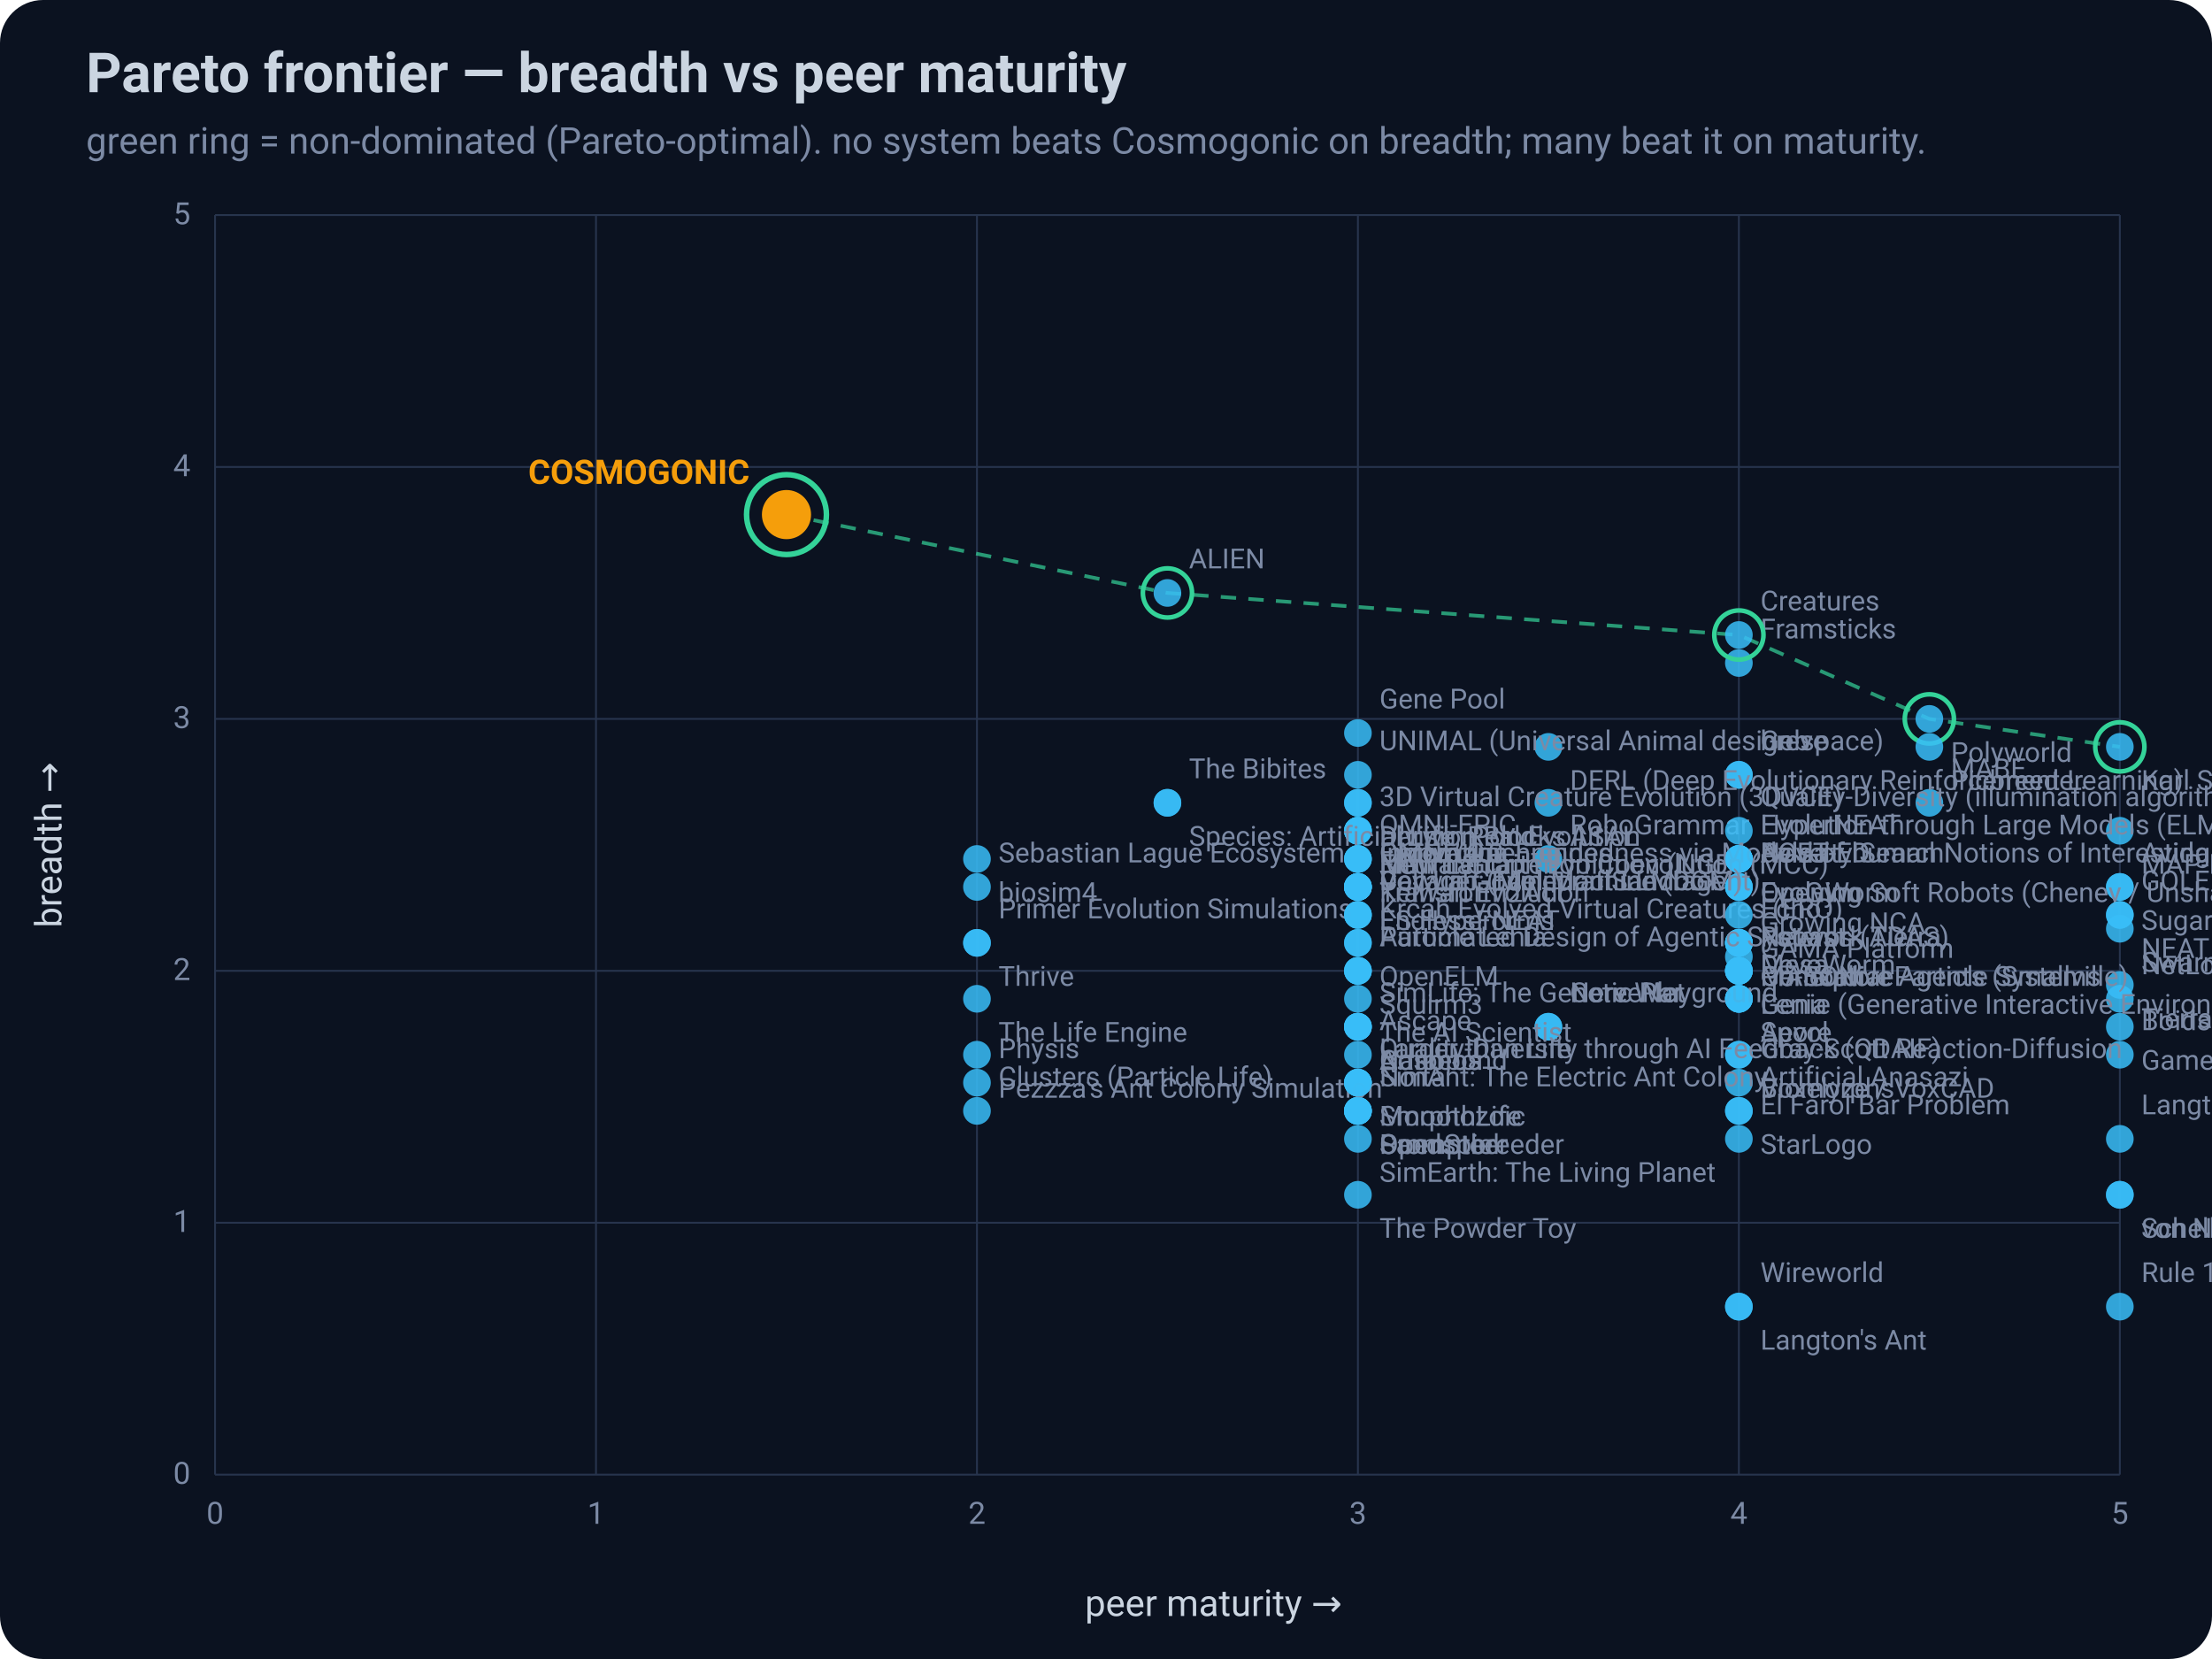
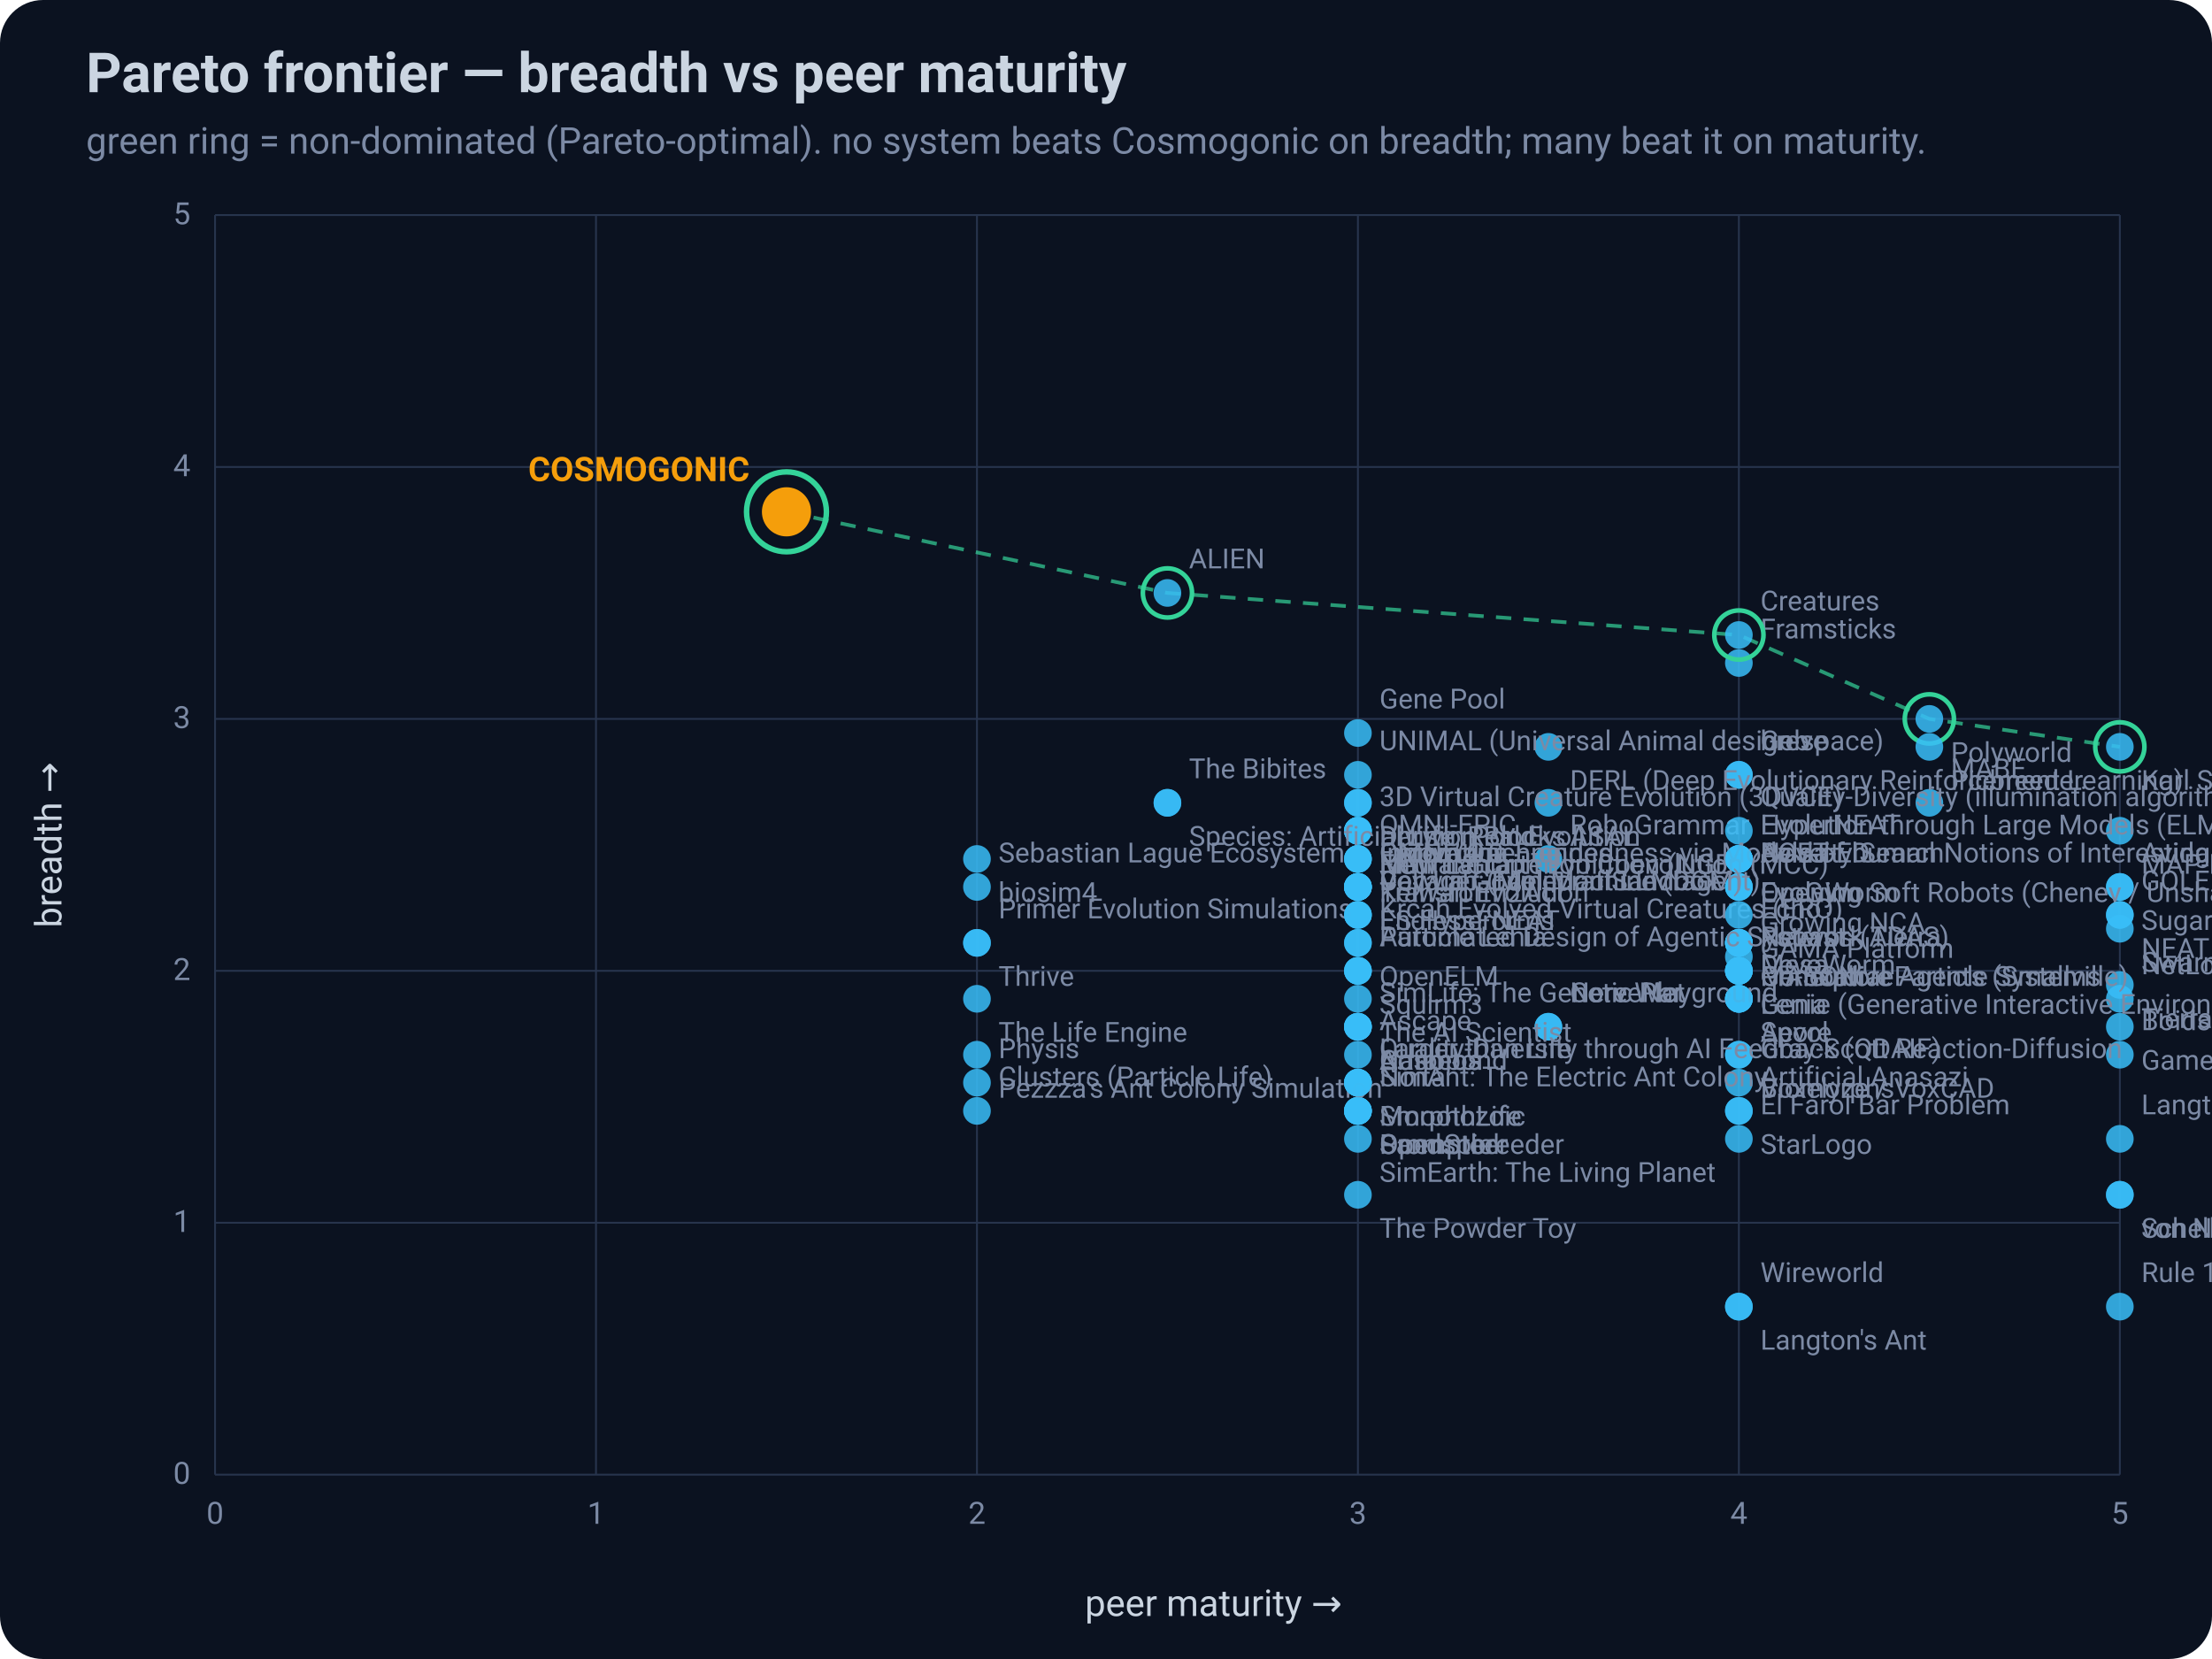
<svg xmlns="http://www.w3.org/2000/svg" viewBox="0 0 720 540" font-family="ui-sans-serif,system-ui,Segoe UI,Roboto,sans-serif" role="img" aria-label="Pareto frontier">
  <rect width="720" height="540" rx="14" fill="#0b1220" />
  <text x="28" y="30" fill="#cbd5e1" font-size="18" font-weight="700">Pareto frontier — breadth vs peer maturity</text>
  <text x="28" y="50" fill="#7c8aa5" font-size="12">green ring = non-dominated (Pareto-optimal). no system beats Cosmogonic on breadth; many beat it on maturity.</text>
  <line x1="70" y1="70" x2="70" y2="480" stroke="#27344d" stroke-width="0.6" />
  <line x1="70" y1="480" x2="690" y2="480" stroke="#27344d" stroke-width="0.6" />
  <text x="70" y="496" fill="#7c8aa5" font-size="10" text-anchor="middle">0</text>
  <text x="62" y="483" fill="#7c8aa5" font-size="10" text-anchor="end">0</text>
  <line x1="194" y1="70" x2="194" y2="480" stroke="#27344d" stroke-width="0.6" />
  <line x1="70" y1="398" x2="690" y2="398" stroke="#27344d" stroke-width="0.6" />
  <text x="194" y="496" fill="#7c8aa5" font-size="10" text-anchor="middle">1</text>
  <text x="62" y="401" fill="#7c8aa5" font-size="10" text-anchor="end">1</text>
  <line x1="318" y1="70" x2="318" y2="480" stroke="#27344d" stroke-width="0.6" />
  <line x1="70" y1="316" x2="690" y2="316" stroke="#27344d" stroke-width="0.6" />
  <text x="318" y="496" fill="#7c8aa5" font-size="10" text-anchor="middle">2</text>
  <text x="62" y="319" fill="#7c8aa5" font-size="10" text-anchor="end">2</text>
  <line x1="442" y1="70" x2="442" y2="480" stroke="#27344d" stroke-width="0.6" />
  <line x1="70" y1="234" x2="690" y2="234" stroke="#27344d" stroke-width="0.6" />
  <text x="442" y="496" fill="#7c8aa5" font-size="10" text-anchor="middle">3</text>
  <text x="62" y="237" fill="#7c8aa5" font-size="10" text-anchor="end">3</text>
  <line x1="566" y1="70" x2="566" y2="480" stroke="#27344d" stroke-width="0.6" />
  <line x1="70" y1="152" x2="690" y2="152" stroke="#27344d" stroke-width="0.6" />
  <text x="566" y="496" fill="#7c8aa5" font-size="10" text-anchor="middle">4</text>
  <text x="62" y="155" fill="#7c8aa5" font-size="10" text-anchor="end">4</text>
  <line x1="690" y1="70" x2="690" y2="480" stroke="#27344d" stroke-width="0.6" />
  <line x1="70" y1="70" x2="690" y2="70" stroke="#27344d" stroke-width="0.6" />
  <text x="690" y="496" fill="#7c8aa5" font-size="10" text-anchor="middle">5</text>
  <text x="62" y="73" fill="#7c8aa5" font-size="10" text-anchor="end">5</text>
  <text x="395" y="526" fill="#cbd5e1" font-size="12" text-anchor="middle">peer maturity →</text>
  <text x="20" y="275" fill="#cbd5e1" font-size="12" text-anchor="middle" transform="rotate(-90 20 275)">breadth →</text>
-   <polyline points="256,167.498 380,193 566,206.694 628,234 690,243.102" fill="none" stroke="#34d399" stroke-width="1.2" stroke-dasharray="5 4" opacity="0.7" />
-   <circle cx="256" cy="167.498" r="8" fill="#f59e0b" />
-   <circle cx="256" cy="167.498" r="13" fill="none" stroke="#34d399" stroke-width="1.8" />
-   <text x="244" y="157.498" fill="#f59e0b" font-size="11" font-weight="700" text-anchor="end">COSMOGONIC</text>
+   <polyline points="256,166.596 380,193 566,206.694 628,234 690,243.102" fill="none" stroke="#34d399" stroke-width="1.2" stroke-dasharray="5 4" opacity="0.7" />
+   <circle cx="256" cy="166.596" r="8" fill="#f59e0b" />
+   <circle cx="256" cy="166.596" r="13" fill="none" stroke="#34d399" stroke-width="1.8" />
+   <text x="244" y="156.596" fill="#f59e0b" font-size="11" font-weight="700" text-anchor="end">COSMOGONIC</text>
  <circle cx="690" cy="334.204" r="4.5" fill="#38bdf8" opacity="0.85" />
  <text x="697" y="348.204" fill="#7c8aa5" font-size="9">Game of Life</text>
  <circle cx="690" cy="343.306" r="4.5" fill="#38bdf8" opacity="0.85" />
  <text x="697" y="335.306" fill="#7c8aa5" font-size="9">Boids</text>
  <circle cx="566" cy="343.306" r="4.5" fill="#38bdf8" opacity="0.85" />
  <text x="573" y="357.306" fill="#7c8aa5" font-size="9">Biomorphs</text>
  <circle cx="504" cy="334.204" r="4.5" fill="#38bdf8" opacity="0.85" />
  <text x="511" y="326.204" fill="#7c8aa5" font-size="9">Core War</text>
  <circle cx="690" cy="320.592" r="4.5" fill="#38bdf8" opacity="0.85" />
  <text x="697" y="334.592" fill="#7c8aa5" font-size="9">Tierra</text>
  <circle cx="690" cy="288.694" r="4.5" fill="#38bdf8" opacity="0.85" />
  <text x="697" y="280.694" fill="#7c8aa5" font-size="9">Avida</text>
  <circle cx="628" cy="234" r="4.5" fill="#38bdf8" opacity="0.85" />
  <circle cx="628" cy="234" r="8" fill="none" stroke="#34d399" stroke-width="1.5" />
  <text x="635" y="248" fill="#7c8aa5" font-size="9">Polyworld</text>
  <circle cx="566" cy="215.796" r="4.5" fill="#38bdf8" opacity="0.85" />
  <text x="573" y="207.796" fill="#7c8aa5" font-size="9">Framsticks</text>
  <circle cx="690" cy="243.102" r="4.5" fill="#38bdf8" opacity="0.85" />
  <circle cx="690" cy="243.102" r="8" fill="none" stroke="#34d399" stroke-width="1.5" />
  <text x="697" y="257.102" fill="#7c8aa5" font-size="9">Karl Sims VC</text>
  <circle cx="566" cy="206.694" r="4.5" fill="#38bdf8" opacity="0.85" />
  <circle cx="566" cy="206.694" r="8" fill="none" stroke="#34d399" stroke-width="1.5" />
  <text x="573" y="198.694" fill="#7c8aa5" font-size="9">Creatures</text>
  <circle cx="442" cy="261.306" r="4.5" fill="#38bdf8" opacity="0.85" />
  <text x="449" y="275.306" fill="#7c8aa5" font-size="9">Darwin Pond</text>
  <circle cx="442" cy="238.592" r="4.5" fill="#38bdf8" opacity="0.85" />
  <text x="449" y="230.592" fill="#7c8aa5" font-size="9">Gene Pool</text>
  <circle cx="690" cy="288.694" r="4.5" fill="#38bdf8" opacity="0.85" />
  <text x="697" y="302.694" fill="#7c8aa5" font-size="9">Sugarscape</text>
  <circle cx="566" cy="306.898" r="4.5" fill="#38bdf8" opacity="0.85" />
  <text x="573" y="298.898" fill="#7c8aa5" font-size="9">Echo</text>
  <circle cx="690" cy="302.306" r="4.5" fill="#38bdf8" opacity="0.85" />
  <text x="697" y="316.306" fill="#7c8aa5" font-size="9">Swarm</text>
  <circle cx="566" cy="252.204" r="4.5" fill="#38bdf8" opacity="0.85" />
  <text x="573" y="244.204" fill="#7c8aa5" font-size="9">breve</text>
  <circle cx="628" cy="243.102" r="4.5" fill="#38bdf8" opacity="0.85" />
  <text x="635" y="257.102" fill="#7c8aa5" font-size="9">Picbreeder</text>
  <circle cx="628" cy="261.306" r="4.5" fill="#38bdf8" opacity="0.85" />
  <text x="635" y="253.306" fill="#7c8aa5" font-size="9">MABE</text>
  <circle cx="566" cy="316" r="4.5" fill="#38bdf8" opacity="0.85" />
  <text x="573" y="330" fill="#7c8aa5" font-size="9">Lenia</text>
  <circle cx="566" cy="311.408" r="4.5" fill="#38bdf8" opacity="0.85" />
  <text x="573" y="303.408" fill="#7c8aa5" font-size="9">Growing NCA</text>
  <circle cx="566" cy="279.592" r="4.5" fill="#38bdf8" opacity="0.85" />
  <text x="573" y="293.592" fill="#7c8aa5" font-size="9">OpenWorm</text>
  <circle cx="566" cy="288.694" r="4.5" fill="#38bdf8" opacity="0.85" />
  <text x="573" y="280.694" fill="#7c8aa5" font-size="9">POET</text>
  <circle cx="566" cy="279.592" r="4.5" fill="#38bdf8" opacity="0.85" />
  <text x="573" y="293.592" fill="#7c8aa5" font-size="9">EvoGym</text>
  <circle cx="380" cy="193" r="4.5" fill="#38bdf8" opacity="0.85" />
  <circle cx="380" cy="193" r="8" fill="none" stroke="#34d399" stroke-width="1.5" />
  <text x="387" y="185" fill="#7c8aa5" font-size="9">ALIEN</text>
  <circle cx="504" cy="261.306" r="4.5" fill="#38bdf8" opacity="0.85" />
  <text x="511" y="275.306" fill="#7c8aa5" font-size="9">ASAL</text>
  <circle cx="566" cy="425.306" r="4.5" fill="#38bdf8" opacity="0.85" />
  <text x="573" y="417.306" fill="#7c8aa5" font-size="9">Wireworld</text>
  <circle cx="566" cy="425.306" r="4.5" fill="#38bdf8" opacity="0.85" />
  <text x="573" y="439.306" fill="#7c8aa5" font-size="9">Langton's Ant</text>
  <circle cx="690" cy="370.694" r="4.5" fill="#38bdf8" opacity="0.85" />
  <text x="697" y="362.694" fill="#7c8aa5" font-size="9">Langton's Loops</text>
  <circle cx="690" cy="388.898" r="4.5" fill="#38bdf8" opacity="0.85" />
  <text x="697" y="402.898" fill="#7c8aa5" font-size="9">von Neumann Universal Constructor</text>
  <circle cx="690" cy="425.306" r="4.5" fill="#38bdf8" opacity="0.85" />
  <text x="697" y="417.306" fill="#7c8aa5" font-size="9">Rule 110</text>
  <circle cx="442" cy="352.408" r="4.5" fill="#38bdf8" opacity="0.85" />
  <text x="449" y="366.408" fill="#7c8aa5" font-size="9">SmoothLife</text>
  <circle cx="442" cy="352.408" r="4.5" fill="#38bdf8" opacity="0.85" />
  <text x="449" y="344.408" fill="#7c8aa5" font-size="9">Larger than Life</text>
  <circle cx="442" cy="270.408" r="4.5" fill="#38bdf8" opacity="0.85" />
  <text x="449" y="284.408" fill="#7c8aa5" font-size="9">Flow Lenia</text>
  <circle cx="442" cy="316" r="4.5" fill="#38bdf8" opacity="0.85" />
  <text x="449" y="308" fill="#7c8aa5" font-size="9">Particle Lenia</text>
  <circle cx="566" cy="306.898" r="4.5" fill="#38bdf8" opacity="0.85" />
  <text x="573" y="320.898" fill="#7c8aa5" font-size="9">Primordial Particle Systems</text>
  <circle cx="566" cy="352.408" r="4.5" fill="#38bdf8" opacity="0.85" />
  <text x="573" y="344.408" fill="#7c8aa5" font-size="9">Gray-Scott Reaction-Diffusion</text>
  <circle cx="566" cy="325.102" r="4.5" fill="#38bdf8" opacity="0.85" />
  <text x="573" y="339.102" fill="#7c8aa5" font-size="9">Aevol</text>
  <circle cx="566" cy="288.694" r="4.5" fill="#38bdf8" opacity="0.85" />
  <text x="573" y="280.694" fill="#7c8aa5" font-size="9">Avida-ED</text>
  <circle cx="442" cy="334.204" r="4.5" fill="#38bdf8" opacity="0.85" />
  <text x="449" y="348.204" fill="#7c8aa5" font-size="9">Nanopond</text>
  <circle cx="318" cy="352.408" r="4.5" fill="#38bdf8" opacity="0.85" />
  <text x="325" y="344.408" fill="#7c8aa5" font-size="9">Physis</text>
  <circle cx="442" cy="334.204" r="4.5" fill="#38bdf8" opacity="0.85" />
  <text x="449" y="348.204" fill="#7c8aa5" font-size="9">Cosmos</text>
  <circle cx="566" cy="252.204" r="4.5" fill="#38bdf8" opacity="0.85" />
  <text x="573" y="244.204" fill="#7c8aa5" font-size="9">Geb</text>
  <circle cx="442" cy="334.204" r="4.5" fill="#38bdf8" opacity="0.85" />
  <text x="449" y="348.204" fill="#7c8aa5" font-size="9">Amoeba</text>
  <circle cx="442" cy="288.694" r="4.5" fill="#38bdf8" opacity="0.85" />
  <text x="449" y="280.694" fill="#7c8aa5" font-size="9">Evolve 4.0</text>
  <circle cx="442" cy="316" r="4.5" fill="#38bdf8" opacity="0.85" />
  <text x="449" y="330" fill="#7c8aa5" font-size="9">Squirm3</text>
  <circle cx="566" cy="316" r="4.5" fill="#38bdf8" opacity="0.85" />
  <text x="573" y="308" fill="#7c8aa5" font-size="9">Network Tierra</text>
  <circle cx="318" cy="279.592" r="4.5" fill="#38bdf8" opacity="0.85" />
  <text x="325" y="293.592" fill="#7c8aa5" font-size="9">biosim4</text>
  <circle cx="690" cy="297.796" r="4.5" fill="#38bdf8" opacity="0.85" />
  <text x="697" y="289.796" fill="#7c8aa5" font-size="9">GOLEM (Genetically Organized Lifelike Electro Mechanics)</text>
  <circle cx="566" cy="343.306" r="4.5" fill="#38bdf8" opacity="0.85" />
  <text x="573" y="357.306" fill="#7c8aa5" font-size="9">Voxelyze / VoxCAD</text>
  <circle cx="442" cy="270.408" r="4.5" fill="#38bdf8" opacity="0.85" />
  <text x="449" y="262.408" fill="#7c8aa5" font-size="9">3D Virtual Creature Evolution (3DVCE)</text>
  <circle cx="504" cy="243.102" r="4.5" fill="#38bdf8" opacity="0.85" />
  <text x="511" y="257.102" fill="#7c8aa5" font-size="9">DERL (Deep Evolutionary Reinforcement Learning)</text>
  <circle cx="442" cy="252.204" r="4.5" fill="#38bdf8" opacity="0.85" />
  <text x="449" y="244.204" fill="#7c8aa5" font-size="9">UNIMAL (Universal Animal design space)</text>
  <circle cx="566" cy="279.592" r="4.5" fill="#38bdf8" opacity="0.85" />
  <text x="573" y="293.592" fill="#7c8aa5" font-size="9">Evolving Soft Robots (Cheney / Unshackling Evolution)</text>
  <circle cx="504" cy="279.592" r="4.5" fill="#38bdf8" opacity="0.85" />
  <text x="511" y="271.592" fill="#7c8aa5" font-size="9">RoboGrammar</text>
  <circle cx="442" cy="279.592" r="4.5" fill="#38bdf8" opacity="0.85" />
  <text x="449" y="293.592" fill="#7c8aa5" font-size="9">Transform2Act</text>
  <circle cx="504" cy="334.204" r="4.5" fill="#38bdf8" opacity="0.85" />
  <text x="511" y="326.204" fill="#7c8aa5" font-size="9">NerveNet</text>
  <circle cx="442" cy="270.408" r="4.5" fill="#38bdf8" opacity="0.85" />
  <text x="449" y="284.408" fill="#7c8aa5" font-size="9">Neural Graph Evolution (NGE)</text>
  <circle cx="442" cy="306.898" r="4.5" fill="#38bdf8" opacity="0.85" />
  <text x="449" y="298.898" fill="#7c8aa5" font-size="9">Krcah Evolved Virtual Creatures (ERO)</text>
  <circle cx="690" cy="297.796" r="4.5" fill="#38bdf8" opacity="0.85" />
  <text x="697" y="311.796" fill="#7c8aa5" font-size="9">NEAT (NeuroEvolution of Augmenting Topologies)</text>
  <circle cx="566" cy="279.592" r="4.5" fill="#38bdf8" opacity="0.85" />
  <text x="573" y="271.592" fill="#7c8aa5" font-size="9">HyperNEAT</text>
  <circle cx="442" cy="288.694" r="4.5" fill="#38bdf8" opacity="0.85" />
  <text x="449" y="302.694" fill="#7c8aa5" font-size="9">ES-HyperNEAT</text>
  <circle cx="566" cy="288.694" r="4.5" fill="#38bdf8" opacity="0.85" />
  <text x="573" y="280.694" fill="#7c8aa5" font-size="9">Novelty Search</text>
  <circle cx="690" cy="270.408" r="4.5" fill="#38bdf8" opacity="0.85" />
  <text x="697" y="284.408" fill="#7c8aa5" font-size="9">MAP-Elites</text>
  <circle cx="566" cy="270.408" r="4.5" fill="#38bdf8" opacity="0.85" />
  <text x="573" y="262.408" fill="#7c8aa5" font-size="9">Quality-Diversity (illumination algorithms)</text>
  <circle cx="566" cy="306.898" r="4.5" fill="#38bdf8" opacity="0.85" />
  <text x="573" y="320.898" fill="#7c8aa5" font-size="9">Go-Explore</text>
  <circle cx="442" cy="288.694" r="4.5" fill="#38bdf8" opacity="0.85" />
  <text x="449" y="280.694" fill="#7c8aa5" font-size="9">OMNI (Open-endedness via Models of human Notions of Interestingness)</text>
  <circle cx="442" cy="270.408" r="4.5" fill="#38bdf8" opacity="0.85" />
  <text x="449" y="284.408" fill="#7c8aa5" font-size="9">Minimal Criterion Coevolution (MCC)</text>
  <circle cx="442" cy="288.694" r="4.5" fill="#38bdf8" opacity="0.85" />
  <text x="449" y="280.694" fill="#7c8aa5" font-size="9">Innovation Engines</text>
  <circle cx="442" cy="288.694" r="4.5" fill="#38bdf8" opacity="0.85" />
  <text x="449" y="302.694" fill="#7c8aa5" font-size="9">EndlessForms</text>
  <circle cx="690" cy="325.102" r="4.5" fill="#38bdf8" opacity="0.85" />
  <text x="697" y="317.102" fill="#7c8aa5" font-size="9">NetLogo</text>
  <circle cx="566" cy="306.898" r="4.5" fill="#38bdf8" opacity="0.85" />
  <text x="573" y="320.898" fill="#7c8aa5" font-size="9">MASON</text>
  <circle cx="566" cy="316" r="4.5" fill="#38bdf8" opacity="0.85" />
  <text x="573" y="308" fill="#7c8aa5" font-size="9">Repast</text>
  <circle cx="566" cy="361.592" r="4.5" fill="#38bdf8" opacity="0.85" />
  <text x="573" y="375.592" fill="#7c8aa5" font-size="9">StarLogo</text>
  <circle cx="442" cy="343.306" r="4.5" fill="#38bdf8" opacity="0.85" />
  <text x="449" y="335.306" fill="#7c8aa5" font-size="9">Ascape</text>
  <circle cx="566" cy="297.796" r="4.5" fill="#38bdf8" opacity="0.85" />
  <text x="573" y="311.796" fill="#7c8aa5" font-size="9">GAMA Platform</text>
  <circle cx="566" cy="325.102" r="4.5" fill="#38bdf8" opacity="0.85" />
  <text x="573" y="317.102" fill="#7c8aa5" font-size="9">Mesa</text>
  <circle cx="442" cy="361.592" r="4.5" fill="#38bdf8" opacity="0.85" />
  <text x="449" y="375.592" fill="#7c8aa5" font-size="9">OpenSteer</text>
  <circle cx="566" cy="361.592" r="4.5" fill="#38bdf8" opacity="0.85" />
  <text x="573" y="353.592" fill="#7c8aa5" font-size="9">Artificial Anasazi</text>
  <circle cx="690" cy="388.898" r="4.5" fill="#38bdf8" opacity="0.85" />
  <text x="697" y="402.898" fill="#7c8aa5" font-size="9">Schelling Segregation Model</text>
  <circle cx="566" cy="370.694" r="4.5" fill="#38bdf8" opacity="0.85" />
  <text x="573" y="362.694" fill="#7c8aa5" font-size="9">El Farol Bar Problem</text>
  <circle cx="566" cy="325.102" r="4.5" fill="#38bdf8" opacity="0.85" />
  <text x="573" y="339.102" fill="#7c8aa5" font-size="9">Spore</text>
  <circle cx="442" cy="334.204" r="4.5" fill="#38bdf8" opacity="0.85" />
  <text x="449" y="326.204" fill="#7c8aa5" font-size="9">SimLife: The Genetic Playground</text>
  <circle cx="442" cy="370.694" r="4.5" fill="#38bdf8" opacity="0.85" />
  <text x="449" y="384.694" fill="#7c8aa5" font-size="9">SimEarth: The Living Planet</text>
  <circle cx="442" cy="361.592" r="4.5" fill="#38bdf8" opacity="0.85" />
  <text x="449" y="353.592" fill="#7c8aa5" font-size="9">SimAnt: The Electric Ant Colony</text>
  <circle cx="318" cy="306.898" r="4.5" fill="#38bdf8" opacity="0.85" />
  <text x="325" y="320.898" fill="#7c8aa5" font-size="9">Thrive</text>
  <circle cx="442" cy="297.796" r="4.5" fill="#38bdf8" opacity="0.85" />
  <text x="449" y="289.796" fill="#7c8aa5" font-size="9">Cell Lab: Evolution Sandbox</text>
  <circle cx="380" cy="261.306" r="4.5" fill="#38bdf8" opacity="0.85" />
  <text x="387" y="275.306" fill="#7c8aa5" font-size="9">Species: Artificial Life, Real Evolution</text>
  <circle cx="380" cy="261.306" r="4.5" fill="#38bdf8" opacity="0.85" />
  <text x="387" y="253.306" fill="#7c8aa5" font-size="9">The Bibites</text>
  <circle cx="442" cy="388.898" r="4.5" fill="#38bdf8" opacity="0.85" />
  <text x="449" y="402.898" fill="#7c8aa5" font-size="9">The Powder Toy</text>
  <circle cx="442" cy="361.592" r="4.5" fill="#38bdf8" opacity="0.85" />
  <text x="449" y="353.592" fill="#7c8aa5" font-size="9">Noita</text>
  <circle cx="318" cy="325.102" r="4.5" fill="#38bdf8" opacity="0.85" />
  <text x="325" y="339.102" fill="#7c8aa5" font-size="9">The Life Engine</text>
  <circle cx="318" cy="361.592" r="4.5" fill="#38bdf8" opacity="0.85" />
  <text x="325" y="353.592" fill="#7c8aa5" font-size="9">Clusters (Particle Life)</text>
  <circle cx="442" cy="361.592" r="4.5" fill="#38bdf8" opacity="0.85" />
  <text x="449" y="375.592" fill="#7c8aa5" font-size="9">Sandspiel</text>
  <circle cx="318" cy="288.694" r="4.5" fill="#38bdf8" opacity="0.85" />
  <text x="325" y="280.694" fill="#7c8aa5" font-size="9">Sebastian Lague Ecosystem</text>
  <circle cx="318" cy="343.306" r="4.5" fill="#38bdf8" opacity="0.85" />
  <text x="325" y="357.306" fill="#7c8aa5" font-size="9">Pezzza's Ant Colony Simulation</text>
  <circle cx="318" cy="306.898" r="4.5" fill="#38bdf8" opacity="0.85" />
  <text x="325" y="298.898" fill="#7c8aa5" font-size="9">Primer Evolution Simulations</text>
  <circle cx="442" cy="279.592" r="4.5" fill="#38bdf8" opacity="0.85" />
  <text x="449" y="293.592" fill="#7c8aa5" font-size="9">Keiwan Evolution</text>
  <circle cx="566" cy="325.102" r="4.5" fill="#38bdf8" opacity="0.85" />
  <text x="573" y="317.102" fill="#7c8aa5" font-size="9">DevoWorm</text>
  <circle cx="442" cy="352.408" r="4.5" fill="#38bdf8" opacity="0.85" />
  <text x="449" y="366.408" fill="#7c8aa5" font-size="9">Morphozoic</text>
  <circle cx="442" cy="288.694" r="4.5" fill="#38bdf8" opacity="0.85" />
  <text x="449" y="280.694" fill="#7c8aa5" font-size="9">Chromaria</text>
  <circle cx="442" cy="261.306" r="4.5" fill="#38bdf8" opacity="0.85" />
  <text x="449" y="275.306" fill="#7c8aa5" font-size="9">Division Blocks</text>
  <circle cx="442" cy="297.796" r="4.5" fill="#38bdf8" opacity="0.85" />
  <text x="449" y="289.796" fill="#7c8aa5" font-size="9">Voyager (Minecraft LLM agent)</text>
  <circle cx="566" cy="306.898" r="4.5" fill="#38bdf8" opacity="0.85" />
  <text x="573" y="320.898" fill="#7c8aa5" font-size="9">Generative Agents (Smallville)</text>
  <circle cx="442" cy="279.592" r="4.5" fill="#38bdf8" opacity="0.85" />
  <text x="449" y="271.592" fill="#7c8aa5" font-size="9">OMNI-EPIC</text>
  <circle cx="566" cy="316" r="4.5" fill="#38bdf8" opacity="0.85" />
  <text x="573" y="330" fill="#7c8aa5" font-size="9">Genie (Generative Interactive Environments)</text>
  <circle cx="566" cy="279.592" r="4.5" fill="#38bdf8" opacity="0.85" />
  <text x="573" y="271.592" fill="#7c8aa5" font-size="9">Evolution through Large Models (ELM)</text>
  <circle cx="442" cy="306.898" r="4.5" fill="#38bdf8" opacity="0.85" />
  <text x="449" y="320.898" fill="#7c8aa5" font-size="9">OpenELM</text>
  <circle cx="442" cy="316" r="4.5" fill="#38bdf8" opacity="0.85" />
  <text x="449" y="308" fill="#7c8aa5" font-size="9">Automated Design of Agentic Systems (ADAS)</text>
  <circle cx="442" cy="325.102" r="4.5" fill="#38bdf8" opacity="0.85" />
  <text x="449" y="339.102" fill="#7c8aa5" font-size="9">The AI Scientist</text>
  <circle cx="442" cy="297.796" r="4.5" fill="#38bdf8" opacity="0.85" />
  <text x="449" y="289.796" fill="#7c8aa5" font-size="9">Darwin Godel Machine (DGM)</text>
  <circle cx="442" cy="361.592" r="4.5" fill="#38bdf8" opacity="0.85" />
  <text x="449" y="375.592" fill="#7c8aa5" font-size="9">Promptbreeder</text>
  <circle cx="442" cy="352.408" r="4.5" fill="#38bdf8" opacity="0.85" />
  <text x="449" y="344.408" fill="#7c8aa5" font-size="9">Quality-Diversity through AI Feedback (QDAIF)</text>
</svg>
